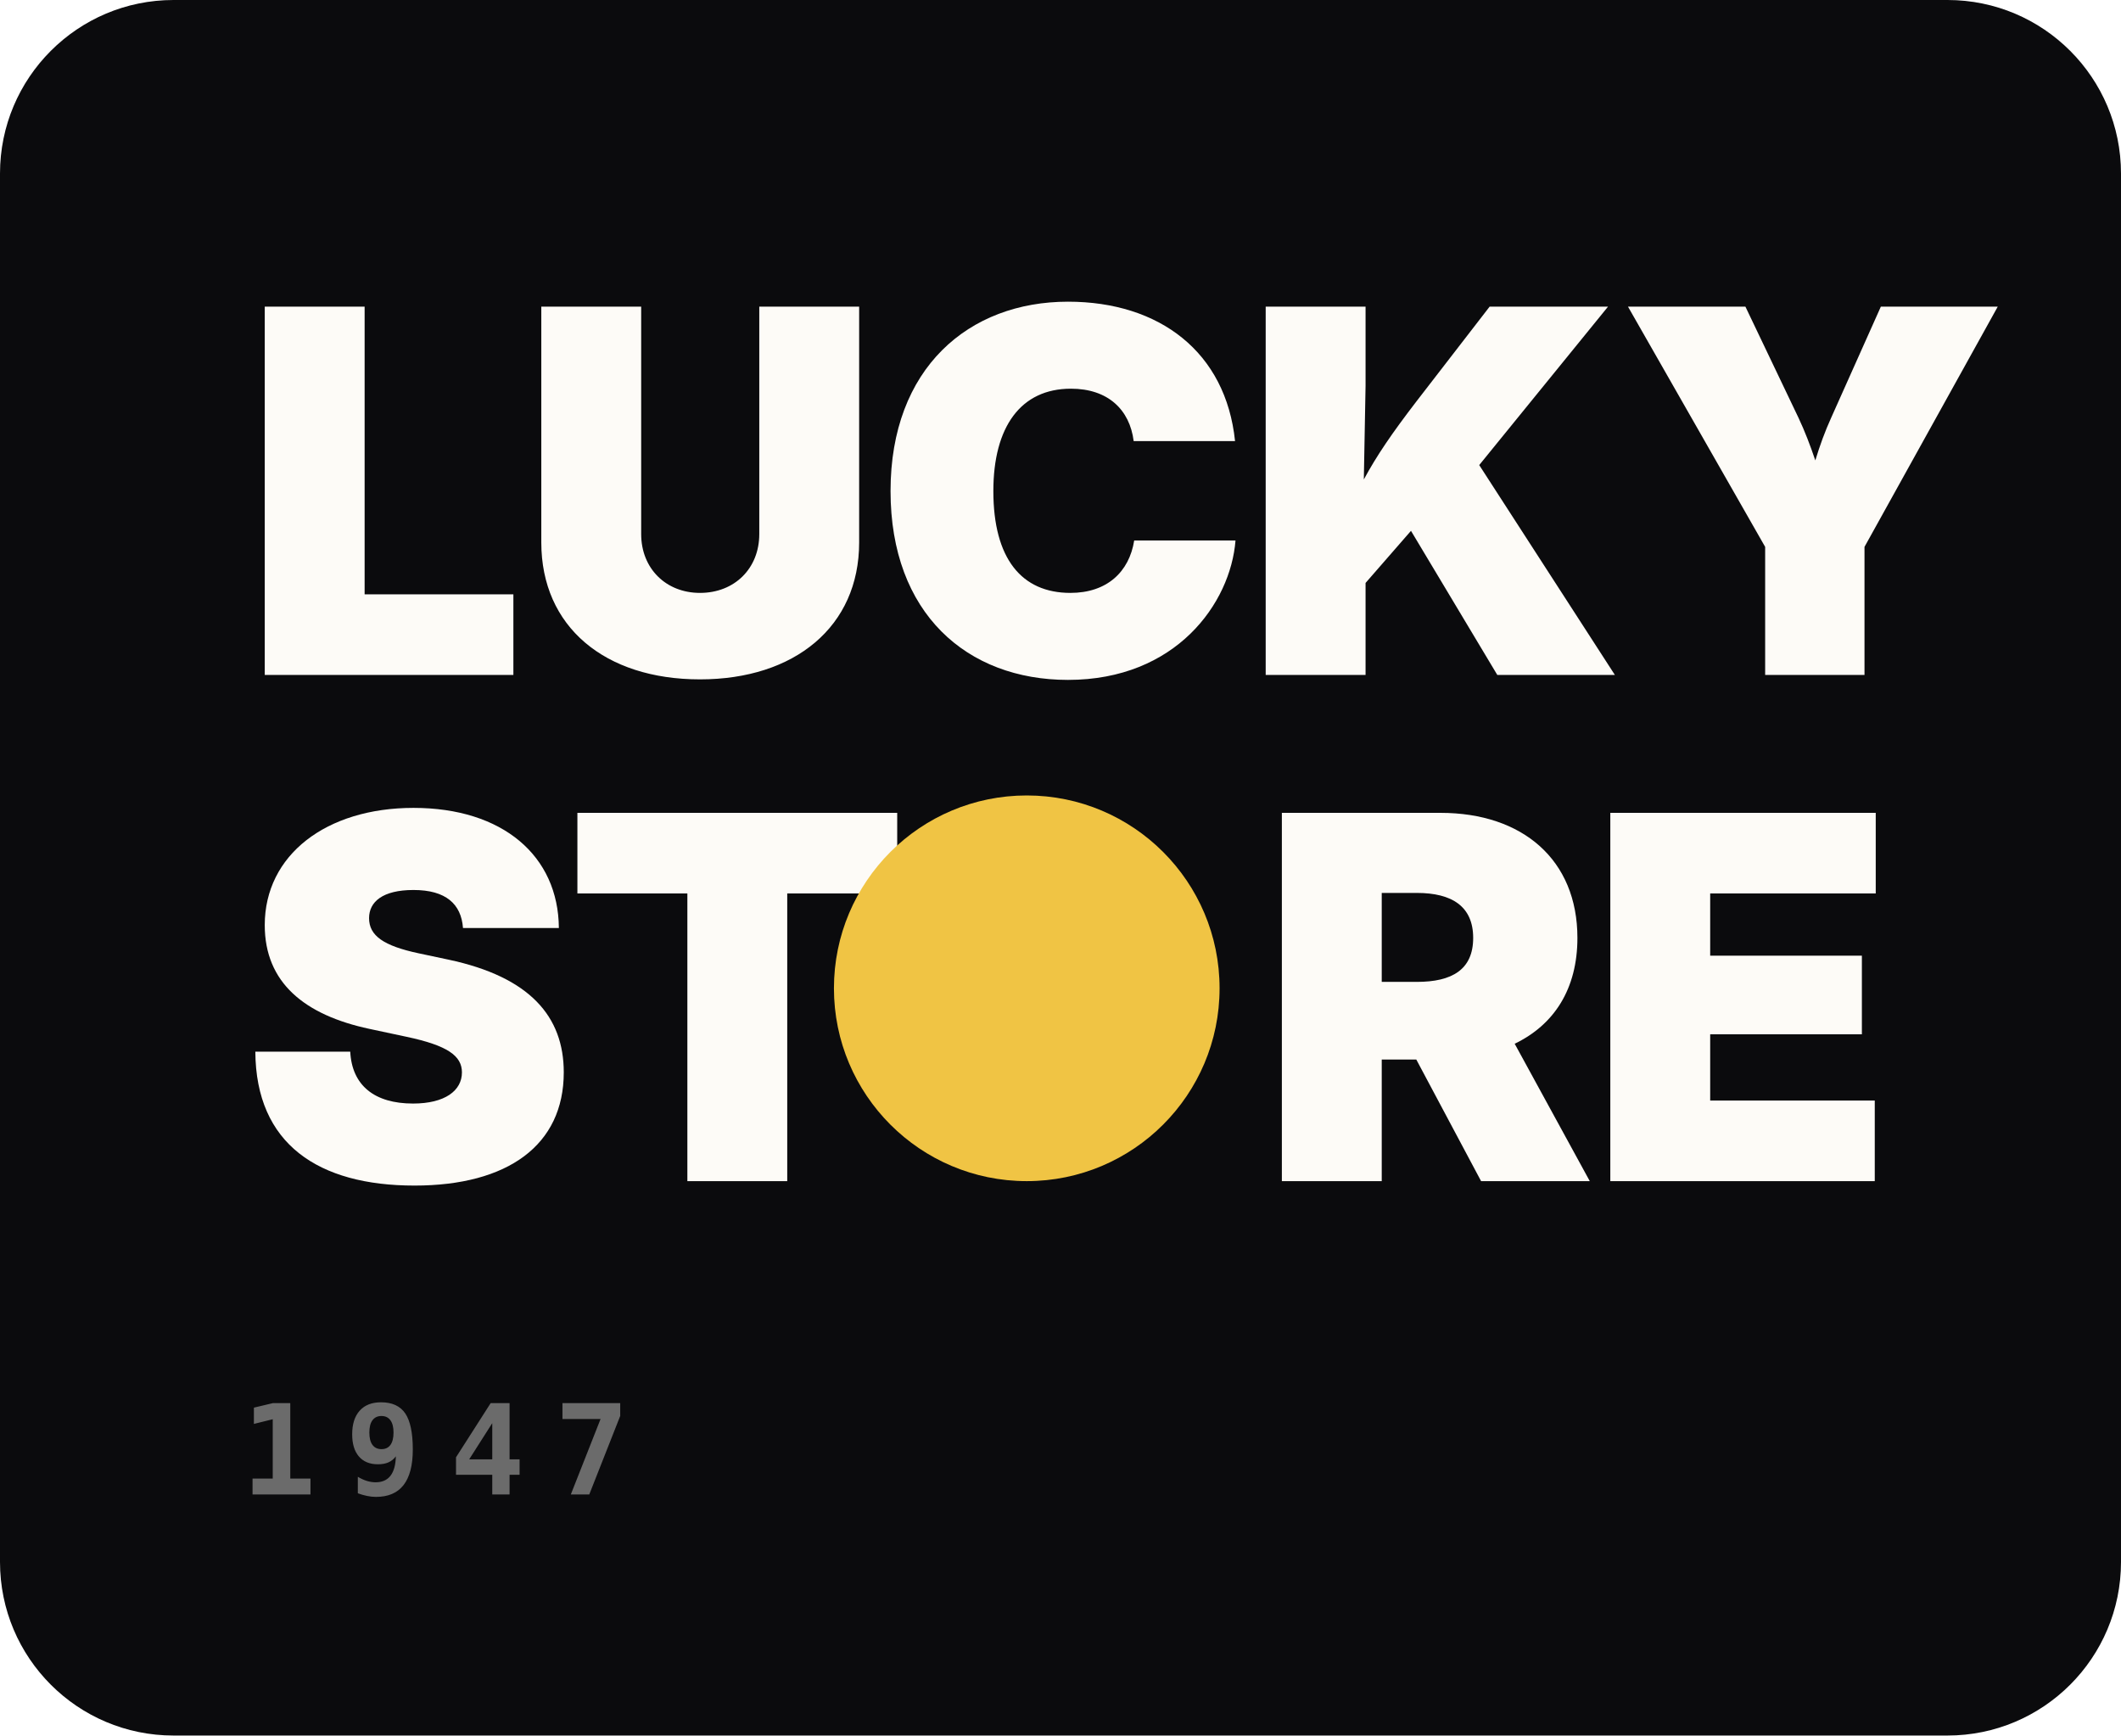
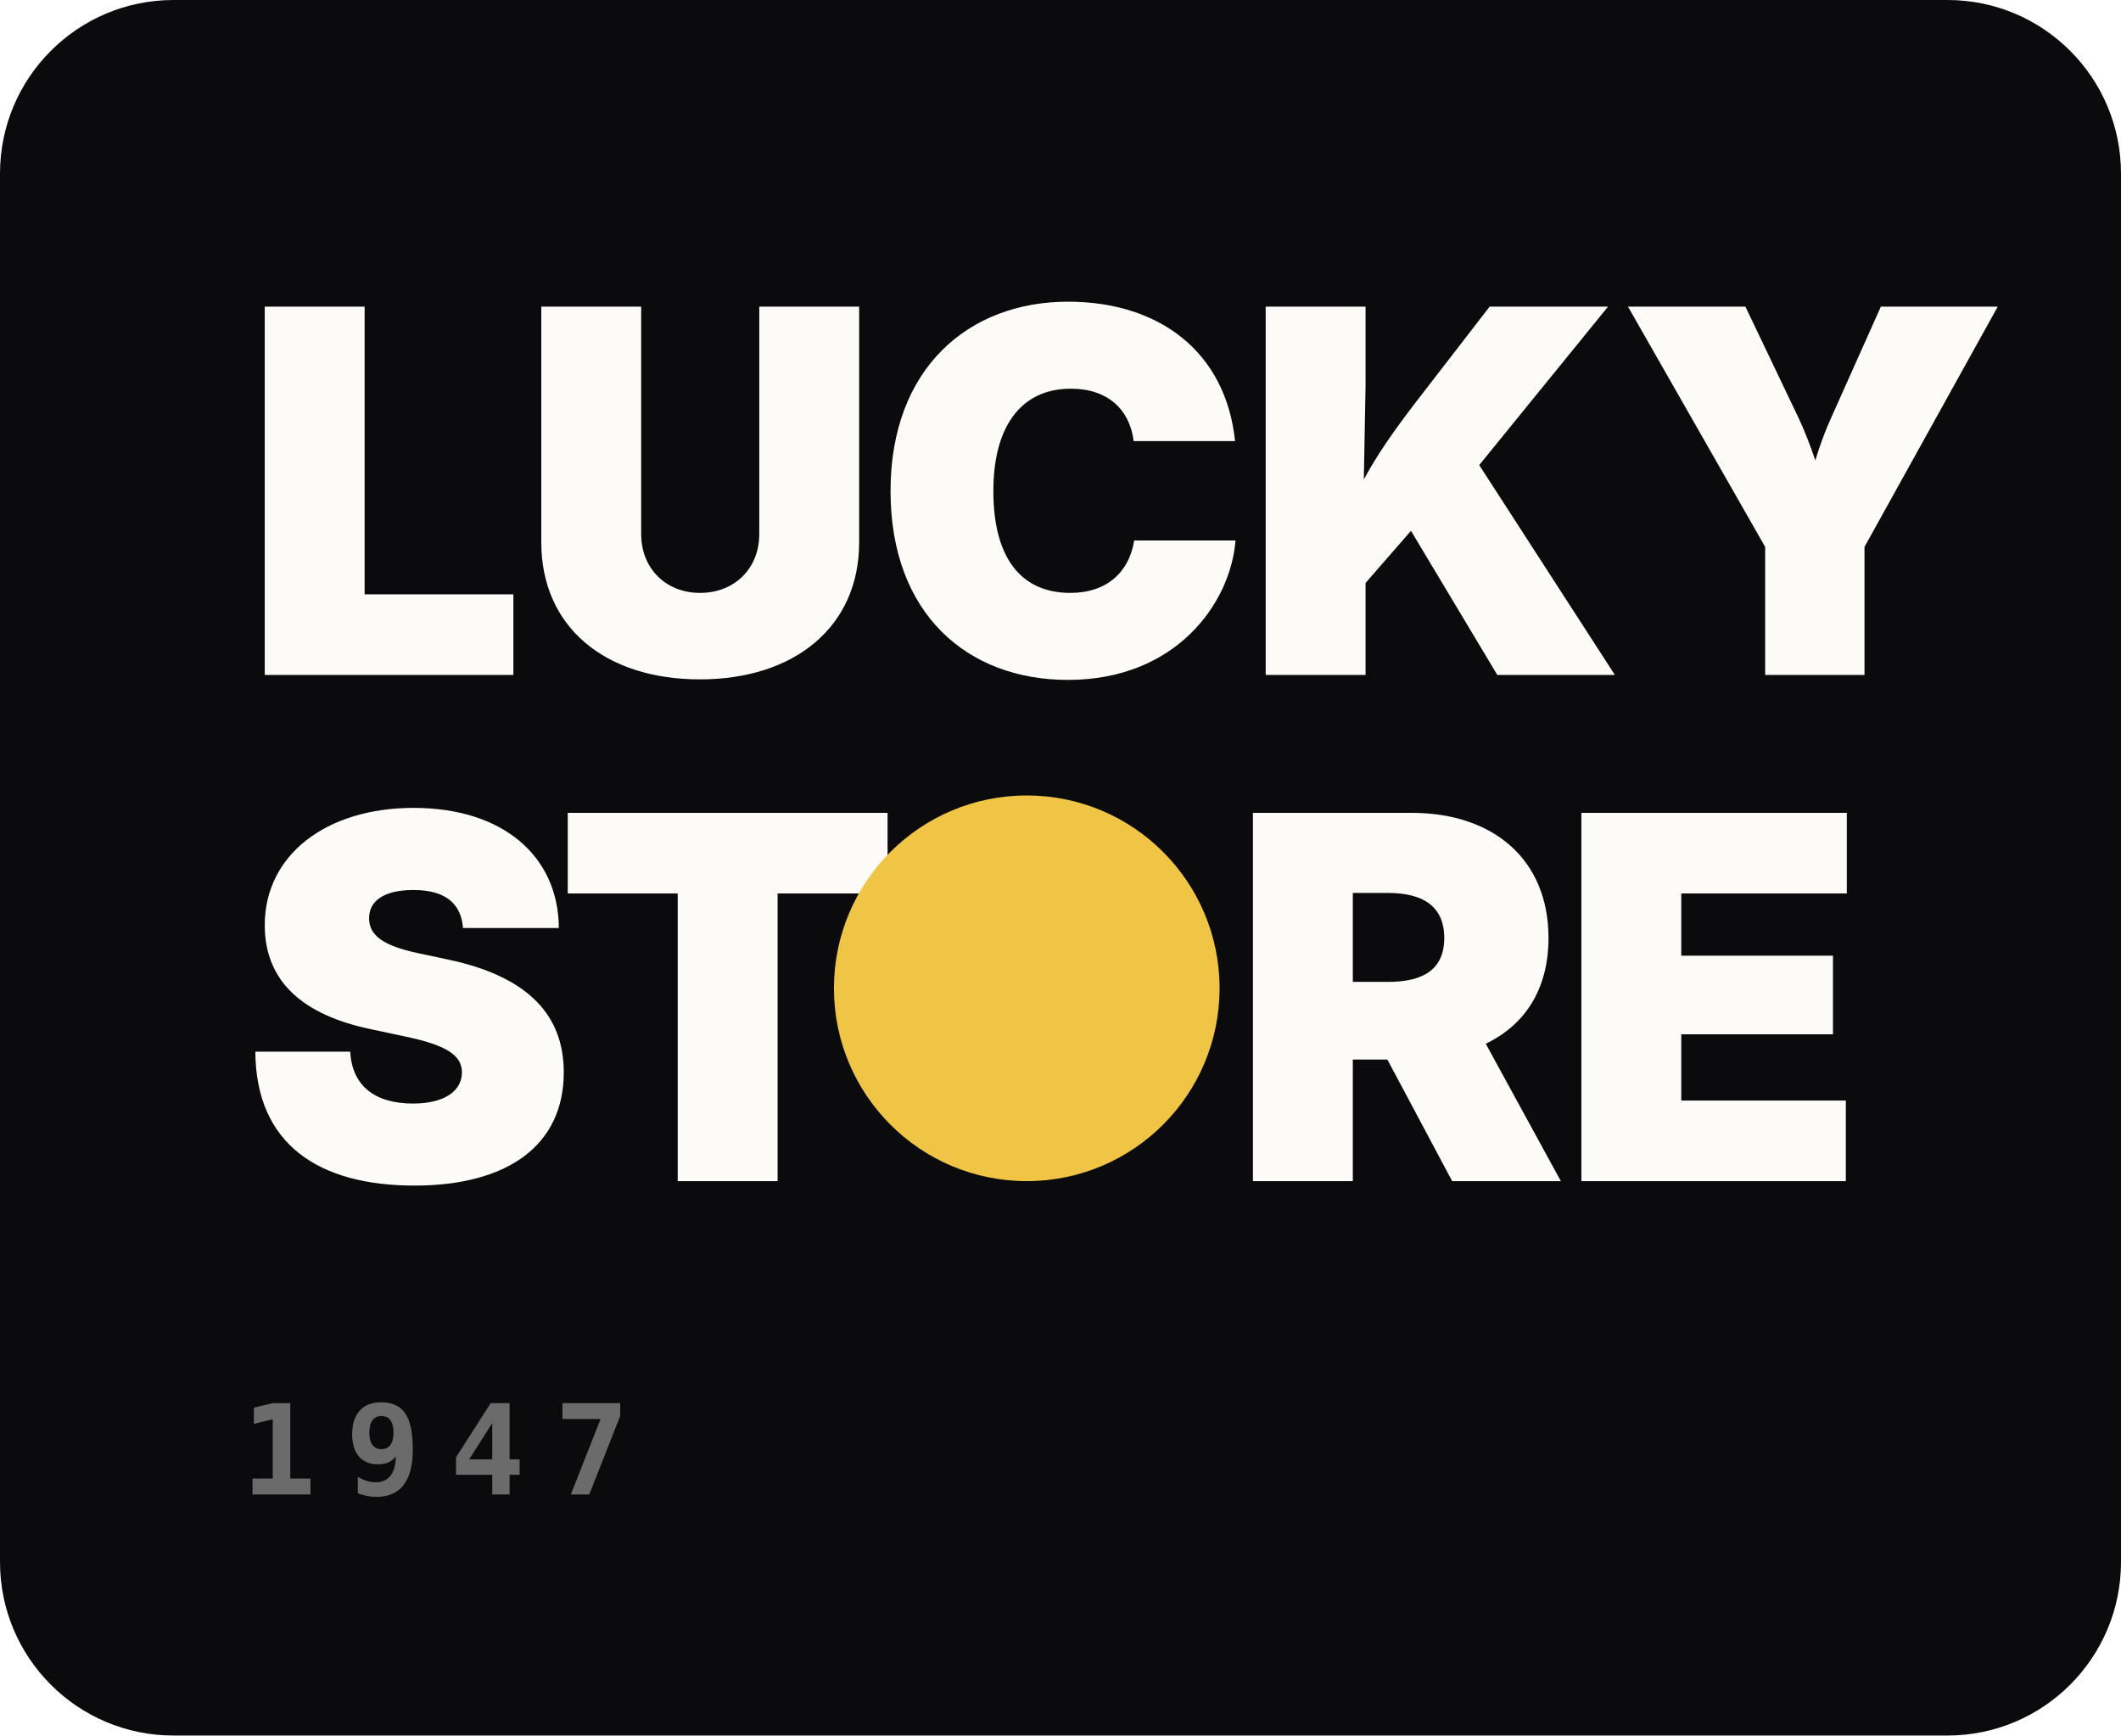
<svg xmlns="http://www.w3.org/2000/svg" viewBox="0 0 440 360" width="440" height="360">
  <rect width="440" height="360" rx="36" fill="#0B0B0D" id="bg" />
  <g id="logo-dark-inverse">
    <text x="50" y="140" font-family="'Geist','Inter','Helvetica Neue',Arial,sans-serif" font-size="105" font-weight="900" fill="#FDFBF7" text-anchor="start" letter-spacing="-2" id="line-lucky">LUCKY</text>
-     <text x="50" y="245" font-family="'Geist','Inter','Helvetica Neue',Arial,sans-serif" font-size="105" font-weight="900" fill="#FDFBF7" text-anchor="start" letter-spacing="-2" id="st-part">ST</text>
+     <text x="50" y="245" font-family="'Geist','Inter','Helvetica Neue',Arial,sans-serif" font-size="105" font-weight="900" fill="#FDFBF7" text-anchor="start" letter-spacing="-4" id="st-part">ST</text>
    <circle cx="213" cy="205" r="40" fill="#f0c444" id="dot-o" />
-     <text x="261" y="245" font-family="'Geist','Inter','Helvetica Neue',Arial,sans-serif" font-size="105" font-weight="900" fill="#FDFBF7" text-anchor="start" letter-spacing="-2" id="re-part">RE</text>
+     <text x="255" y="245" font-family="'Geist','Inter','Helvetica Neue',Arial,sans-serif" font-size="105" font-weight="900" fill="#FDFBF7" text-anchor="start" letter-spacing="-2" id="re-part">RE</text>
    <text x="50" y="310" font-family="'Geist Mono','JetBrains Mono','SF Mono',monospace" font-size="26" font-weight="600" fill="#6B6B6B" text-anchor="start" letter-spacing="6" id="year">1947</text>
  </g>
</svg>
